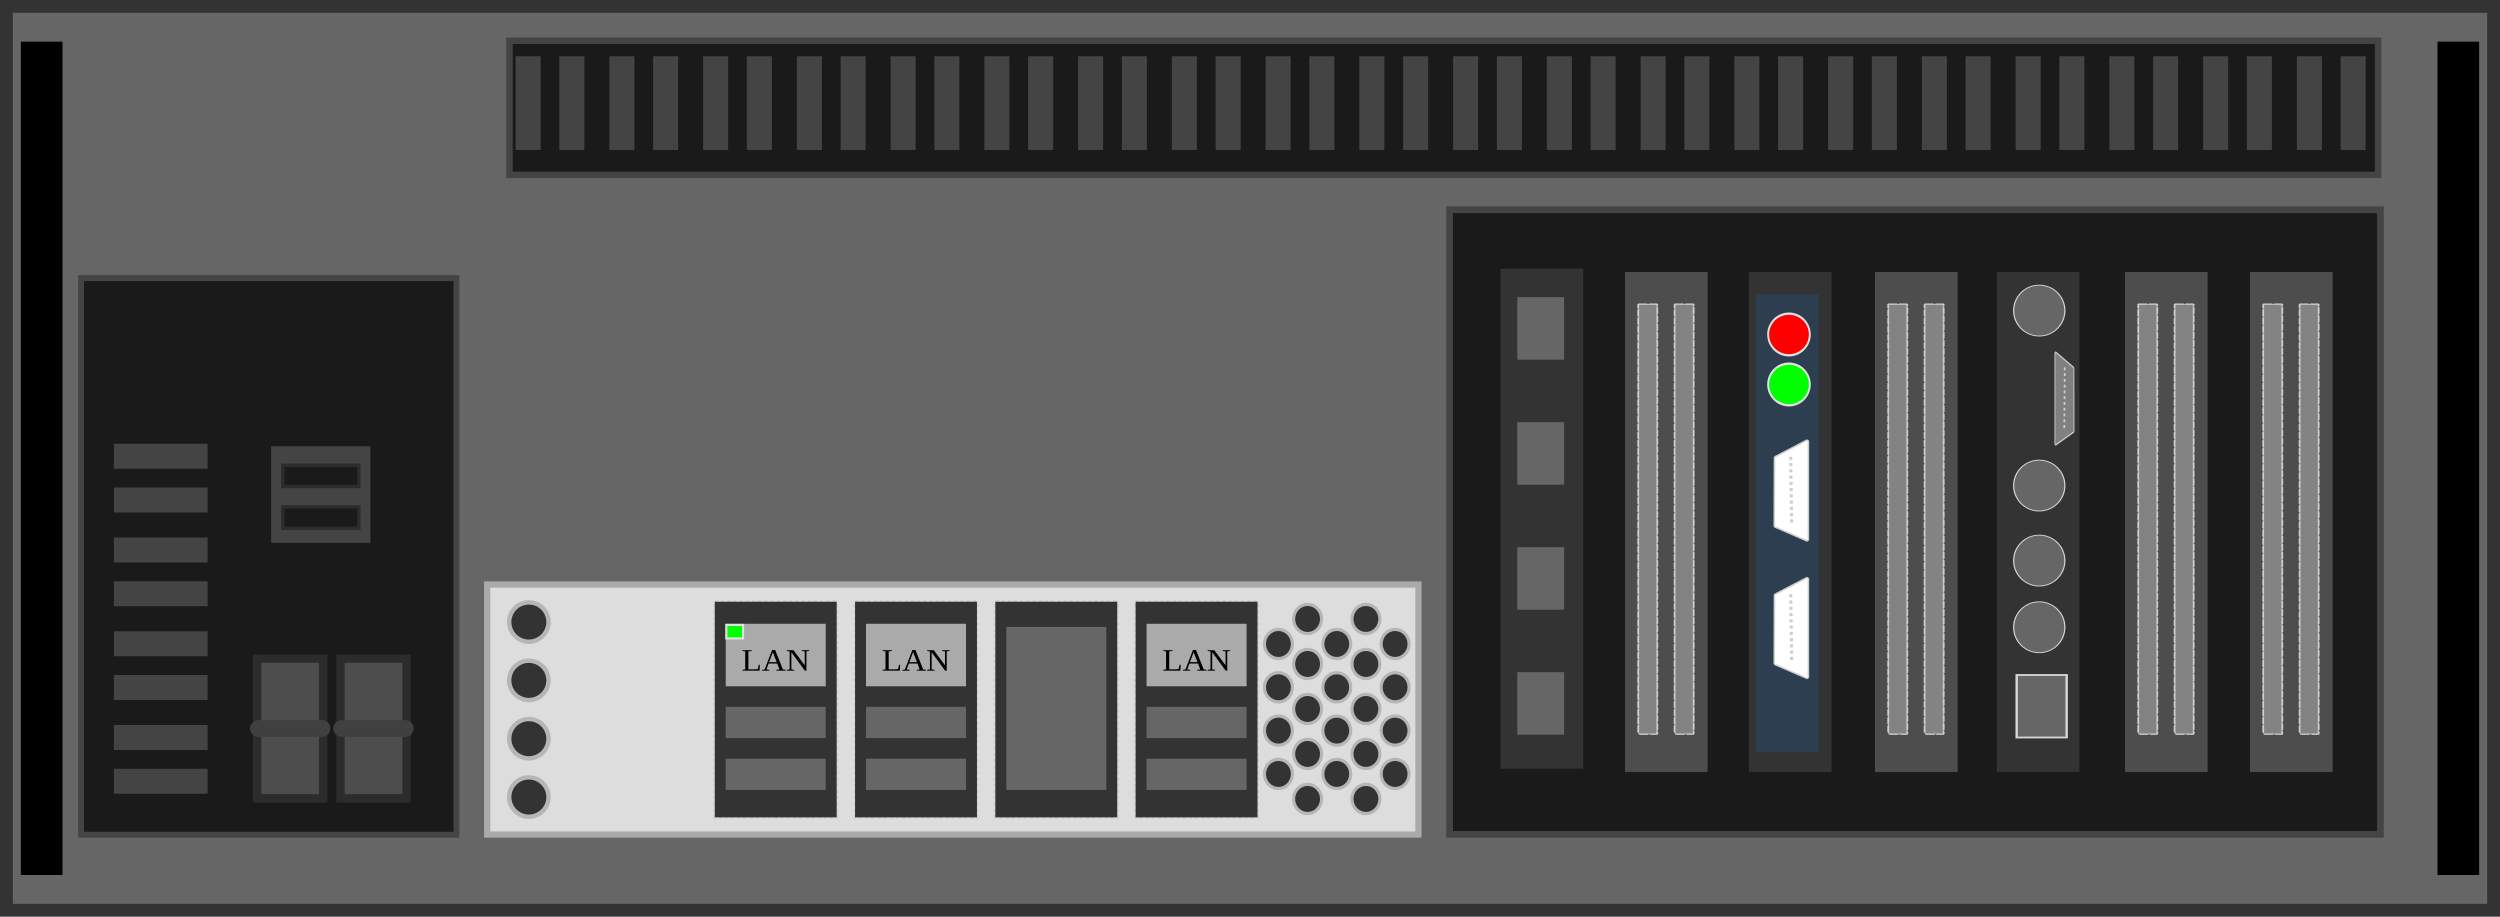
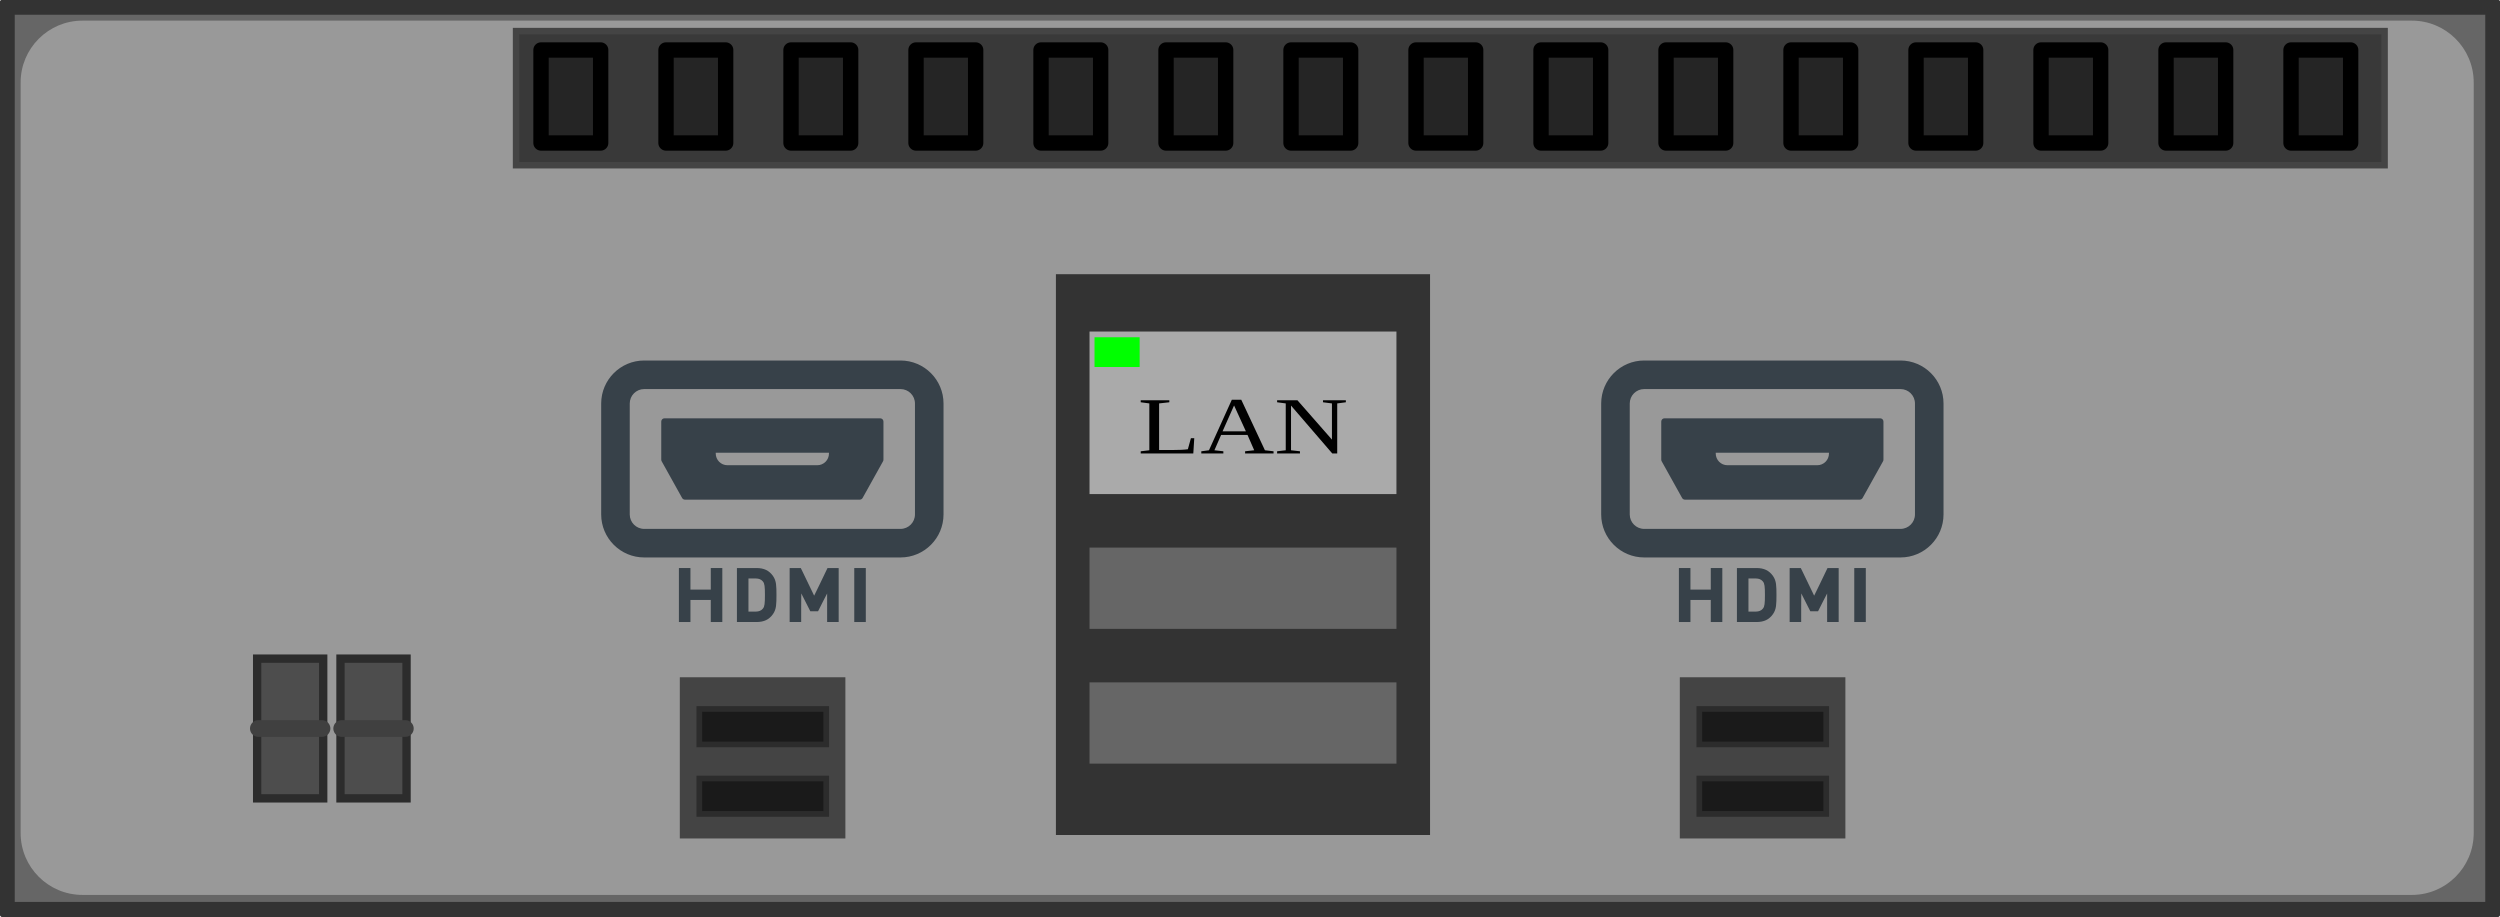
<svg xmlns="http://www.w3.org/2000/svg" width="600" height="220" viewBox="0 0 600 220" version="1.1" id="svg50">
  <defs id="defs54" />
  <g id="g764" transform="matrix(1.5,0,0,1.5,-306,-106.5)" />
-   <rect x="1.54" y="1.54" width="596.92" height="216.92" fill="#111111" stroke="#333333" stroke-width="3.08" id="rect2" style="fill:#666666" />
-   <g id="g637" transform="matrix(1.5,0,0,1.5,-5.999998,-2.999998)">
-     <rect x="16.972" y="46.5" width="60.056" height="89.056" fill="#1a1a1a" stroke="#444444" stroke-width="0.944" id="rect4" />
-     <g id="g553" transform="matrix(0,0.5,-0.5,0,18.34518,50.18782)">
-       <rect x="45.624" y="-37.741" width="8" height="30" fill="#444444" id="rect338-7" style="stroke-width:0.73" />
-       <rect x="59.624" y="-37.741" width="8" height="30" fill="#444444" id="rect340-5" style="stroke-width:0.73" />
-       <rect x="75.624" y="-37.741" width="8" height="30" fill="#444444" id="rect342-3" style="stroke-width:0.73" />
-       <rect x="89.624" y="-37.741" width="8" height="30" fill="#444444" id="rect344-5" style="stroke-width:0.73" />
-       <rect x="105.624" y="-37.741" width="8" height="30" fill="#444444" id="rect346-6" style="stroke-width:0.73" />
-       <rect x="119.624" y="-37.741" width="8" height="30" fill="#444444" id="rect348-2" style="stroke-width:0.73" />
-       <rect x="135.624" y="-37.741" width="8" height="30" fill="#444444" id="rect350-9" style="stroke-width:0.73" />
-       <rect x="149.624" y="-37.741" width="8" height="30" fill="#444444" id="rect352-1" style="stroke-width:0.73" />
-     </g>
+   <rect x="1.54" y="1.54" width="596.92" height="216.92" fill="#111111" stroke="#333333" stroke-width="3.08" id="rect2" style="fill:#666666;stroke-width:4;stroke-dasharray:none;stroke-linejoin:round;paint-order:normal;stroke-linecap:round" />
+   <rect style="fill:#999999;fill-opacity:1;stroke:none;stroke-width:22.97;stroke-linecap:round;stroke-linejoin:round;stroke-dasharray:none;stroke-opacity:1;paint-order:normal" id="rect28" width="3668.809" height="1307.577" x="-2363.863" y="-472.81" ry="92.551" rx="92.551" transform="matrix(0.1604718,0,0,0.1604718,384.284,80.82328)" />
+   <g id="g1393" transform="matrix(1.5,0,0,1.5,-5.090758,-2.999998)">
+     <rect style="fill:#4d4d4d;stroke:#2c2c2c;stroke-width:2.667;stroke-linecap:round;stroke-dasharray:none;stroke-opacity:1;paint-order:stroke fill markers" id="rect515" width="9.236" height="21.019" x="58.538" y="108.051" />
+     <path style="fill:#333333;stroke:#404040;stroke-width:2.667;stroke-linecap:round;stroke-dasharray:none;stroke-opacity:1;paint-order:stroke fill markers" d="M 58.061,118.561 H 68.252" id="path1389" />
+   </g>
+   <g id="g1399" transform="matrix(1.5,0,0,1.5,-25.09076,-2.999998)">
+     <rect style="fill:#4d4d4d;stroke:#2c2c2c;stroke-width:2.667;stroke-linecap:round;stroke-dasharray:none;stroke-opacity:1;paint-order:stroke fill markers" id="rect1395" width="9.236" height="21.019" x="58.538" y="108.051" />
+     <path style="fill:#333333;stroke:#404040;stroke-width:2.667;stroke-linecap:round;stroke-dasharray:none;stroke-opacity:1;paint-order:stroke fill markers" d="M 58.061,118.561 H 68.252" id="path1397" />
+   </g>
+   <g id="g25" transform="matrix(2.503497,0,0,2.503497,44.52859,-21.22537)">
    <rect x="47.385" y="73.405" width="15.872" height="15.453" fill="#444444" id="rect12" style="stroke-width:0.738" />
-     <g id="g1393" transform="translate(0.6061597)">
-       <rect style="fill:#4d4d4d;stroke:#2c2c2c;stroke-width:2.667;stroke-linecap:round;stroke-dasharray:none;stroke-opacity:1;paint-order:stroke fill markers" id="rect515" width="9.236" height="21.019" x="58.538" y="108.051" />
-       <path style="fill:#333333;stroke:#404040;stroke-width:2.667;stroke-linecap:round;stroke-dasharray:none;stroke-opacity:1;paint-order:stroke fill markers" d="M 58.061,118.561 H 68.252" id="path1389" />
-     </g>
-     <g id="g1399" transform="translate(-12.72717)">
-       <rect style="fill:#4d4d4d;stroke:#2c2c2c;stroke-width:2.667;stroke-linecap:round;stroke-dasharray:none;stroke-opacity:1;paint-order:stroke fill markers" id="rect1395" width="9.236" height="21.019" x="58.538" y="108.051" />
-       <path style="fill:#333333;stroke:#404040;stroke-width:2.667;stroke-linecap:round;stroke-dasharray:none;stroke-opacity:1;paint-order:stroke fill markers" d="M 58.061,118.561 H 68.252" id="path1397" />
-     </g>
    <rect style="fill:#1a1a1a;stroke:#2c2c2c;stroke-width:1.089;stroke-linecap:round;stroke-dasharray:none;stroke-opacity:1;paint-order:stroke fill markers" id="rect1637" width="11.621" height="2.853" x="49.526" y="76.715" />
    <rect style="fill:#1a1a1a;stroke:#2c2c2c;stroke-width:1.089;stroke-linecap:round;stroke-dasharray:none;stroke-opacity:1;paint-order:stroke fill markers" id="rect1639" width="11.621" height="2.853" x="49.526" y="83.382" />
  </g>
-   <g id="g462" transform="matrix(0.75,0,0,0.75,2.175038,-0.7085307)">
-     <rect x="152.997" y="187.997" width="298.007" height="80.007" fill="#dddddd" stroke="#aaaaaa" stroke-width="1.993" id="rect14" />
-     <g id="g3475" transform="translate(-40)">
-       <g id="g4821" transform="translate(0,-3.000007)">
-         <g id="g3403" transform="translate(11.98665,0.0749127)">
-           <rect style="fill:#333333;fill-opacity:1;stroke:#cecece;stroke-width:0.992;stroke-linecap:butt;stroke-linejoin:miter;stroke-dasharray:0.992, 0.992;stroke-dashoffset:0;stroke-opacity:1;paint-order:markers stroke fill" id="rect3395" width="39.008" height="69.008" x="253.843" y="196.421" />
-           <g id="g3391" transform="matrix(1.066667,0,0,1,-66.91999,-4.522648)">
-             <rect x="304" y="208" width="30" height="20" fill="#aaaaaa" id="rect16" />
-             <text x="319" y="223" font-size="10px" text-anchor="middle" id="text18">LAN</text>
+   <g id="g27" transform="matrix(2.503497,0,0,2.503497,284.5285,-21.22537)">
+     <rect x="47.385" y="73.405" width="15.872" height="15.453" fill="#444444" id="rect25" style="stroke-width:0.738" />
+     <rect style="fill:#1a1a1a;stroke:#2c2c2c;stroke-width:1.089;stroke-linecap:round;stroke-dasharray:none;stroke-opacity:1;paint-order:stroke fill markers" id="rect26" width="11.621" height="2.853" x="49.526" y="76.715" />
+     <rect style="fill:#1a1a1a;stroke:#2c2c2c;stroke-width:1.089;stroke-linecap:round;stroke-dasharray:none;stroke-opacity:1;paint-order:stroke fill markers" id="rect27" width="11.621" height="2.853" x="49.526" y="83.382" />
+   </g>
+   <g id="g462" transform="matrix(2.301924,0,0,1.950366,-632.8061,-288.9759)" style="stroke:none;stroke-opacity:1">
+     <g id="g3475" transform="translate(-40)" style="stroke:none;stroke-opacity:1">
+       <g id="g4821" transform="translate(0,-3.000007)" style="stroke:none;stroke-opacity:1">
+         <g id="g3403" transform="translate(171.1503,-11.51467)" style="stroke:none;stroke-opacity:1">
+           <rect style="fill:#333333;fill-opacity:1;stroke:none;stroke-width:0.992;stroke-linecap:butt;stroke-linejoin:miter;stroke-dasharray:0.992, 0.992;stroke-dashoffset:0;stroke-opacity:1;paint-order:markers stroke fill" id="rect3395" width="39.008" height="69.008" x="253.843" y="196.421" />
+           <g id="g3391" transform="matrix(1.066667,0,0,1,-66.91999,-4.522648)" style="stroke:none;stroke-opacity:1">
+             <rect x="304" y="208" width="30" height="20" fill="#aaaaaa" id="rect16" style="stroke:none;stroke-opacity:1" />
+             <text x="319" y="223" font-size="10px" text-anchor="middle" id="text18" style="stroke:none;stroke-opacity:1">LAN</text>
          </g>
-           <rect x="257.347" y="230.063" width="32" height="10" fill="#666666" id="rect20" style="stroke-width:1.033" />
-           <rect x="257.347" y="246.648" width="32" height="10" fill="#666666" id="rect3393" style="stroke-width:1.033" />
-           <rect style="fill:#00ff00;fill-opacity:1;stroke:#e2e2e2;stroke-width:1.333;stroke-linecap:round;stroke-linejoin:miter;stroke-miterlimit:4;stroke-dasharray:none;stroke-dashoffset:0;stroke-opacity:1;paint-order:stroke fill markers" id="rect3796" width="4.704" height="3.659" x="257.868" y="204.18" />
-         </g>
-         <g id="g3431" transform="translate(101.7644,0.0749127)">
-           <rect style="fill:#333333;fill-opacity:1;stroke:#cecece;stroke-width:0.992;stroke-linecap:butt;stroke-linejoin:miter;stroke-dasharray:0.992, 0.992;stroke-dashoffset:0;stroke-opacity:1;paint-order:markers stroke fill" id="rect3419" width="39.008" height="69.008" x="253.843" y="196.421" />
-           <rect x="257.347" y="204.488" width="32" height="52.16" fill="#666666" id="rect3429" style="stroke-width:2.359" />
-         </g>
-         <g id="g4780" transform="translate(56.87553,0.0749127)">
-           <rect style="fill:#333333;fill-opacity:1;stroke:#cecece;stroke-width:0.992;stroke-linecap:butt;stroke-linejoin:miter;stroke-dasharray:0.992, 0.992;stroke-dashoffset:0;stroke-opacity:1;paint-order:markers stroke fill" id="rect4766" width="39.008" height="69.008" x="253.843" y="196.421" />
-           <g id="g4772" transform="matrix(1.066667,0,0,1,-66.91999,-4.522648)">
-             <rect x="304" y="208" width="30" height="20" fill="#aaaaaa" id="rect4768" />
-             <text x="319" y="223" font-size="10px" text-anchor="middle" id="text4770">LAN</text>
-           </g>
-           <rect x="257.347" y="230.063" width="32" height="10" fill="#666666" id="rect4774" style="stroke-width:1.033" />
-           <rect x="257.347" y="246.648" width="32" height="10" fill="#666666" id="rect4776" style="stroke-width:1.033" />
-         </g>
-         <g id="g4794" transform="translate(146.6533,0.0749127)">
-           <rect style="fill:#333333;fill-opacity:1;stroke:#cecece;stroke-width:0.992;stroke-linecap:butt;stroke-linejoin:miter;stroke-dasharray:0.992, 0.992;stroke-dashoffset:0;stroke-opacity:1;paint-order:markers stroke fill" id="rect4782" width="39.008" height="69.008" x="253.843" y="196.421" />
-           <g id="g4788" transform="matrix(1.066667,0,0,1,-66.91999,-4.522648)">
-             <rect x="304" y="208" width="30" height="20" fill="#aaaaaa" id="rect4784" />
-             <text x="319" y="223" font-size="10px" text-anchor="middle" id="text4786">LAN</text>
-           </g>
-           <rect x="257.347" y="230.063" width="32" height="10" fill="#666666" id="rect4790" style="stroke-width:1.033" />
-           <rect x="257.347" y="246.648" width="32" height="10" fill="#666666" id="rect4792" style="stroke-width:1.033" />
-         </g>
-       </g>
-     </g>
-     <g id="g3543" transform="matrix(0.9715086,0,0,0.9715086,-14.36651,11.05544)">
-       <g id="g3607">
-         <ellipse style="fill:#333333;fill-opacity:1;stroke:#b6b6b6;stroke-width:2.895;stroke-linecap:round;stroke-linejoin:miter;stroke-miterlimit:4;stroke-dasharray:none;stroke-dashoffset:0;stroke-opacity:1;paint-order:stroke fill markers" id="circle3535" cx="185.997" cy="252.128" rx="5.758" ry="5.758" />
-         <ellipse style="fill:#333333;fill-opacity:1;stroke:#b6b6b6;stroke-width:2.895;stroke-linecap:round;stroke-linejoin:miter;stroke-miterlimit:4;stroke-dasharray:none;stroke-dashoffset:0;stroke-opacity:1;paint-order:stroke fill markers" id="ellipse3597" cx="185.997" cy="232.914" rx="5.758" ry="5.758" />
-         <ellipse style="fill:#333333;fill-opacity:1;stroke:#b6b6b6;stroke-width:2.895;stroke-linecap:round;stroke-linejoin:miter;stroke-miterlimit:4;stroke-dasharray:none;stroke-dashoffset:0;stroke-opacity:1;paint-order:stroke fill markers" id="ellipse3599" cx="185.997" cy="213.7" rx="5.758" ry="5.758" />
-         <ellipse style="fill:#333333;fill-opacity:1;stroke:#b6b6b6;stroke-width:2.895;stroke-linecap:round;stroke-linejoin:miter;stroke-miterlimit:4;stroke-dasharray:none;stroke-dashoffset:0;stroke-opacity:1;paint-order:stroke fill markers" id="ellipse3601" cx="185.997" cy="194.486" rx="5.758" ry="5.758" />
-       </g>
-     </g>
-     <g id="g598" transform="translate(0.6933334,1.44)">
-       <g id="g440" transform="matrix(0.6909175,0,0,0.7214734,276.9959,65.26337)">
-         <g id="g438">
-           <ellipse style="fill:#333333;fill-opacity:1;stroke:#b6b6b6;stroke-width:2.895;stroke-linecap:round;stroke-linejoin:miter;stroke-miterlimit:4;stroke-dasharray:none;stroke-dashoffset:0;stroke-opacity:1;paint-order:stroke fill markers" id="ellipse430" cx="185.997" cy="252.128" rx="5.758" ry="5.758" />
-           <ellipse style="fill:#333333;fill-opacity:1;stroke:#b6b6b6;stroke-width:2.895;stroke-linecap:round;stroke-linejoin:miter;stroke-miterlimit:4;stroke-dasharray:none;stroke-dashoffset:0;stroke-opacity:1;paint-order:stroke fill markers" id="ellipse432" cx="185.997" cy="232.914" rx="5.758" ry="5.758" />
-           <ellipse style="fill:#333333;fill-opacity:1;stroke:#b6b6b6;stroke-width:2.895;stroke-linecap:round;stroke-linejoin:miter;stroke-miterlimit:4;stroke-dasharray:none;stroke-dashoffset:0;stroke-opacity:1;paint-order:stroke fill markers" id="ellipse434" cx="185.997" cy="213.7" rx="5.758" ry="5.758" />
-           <ellipse style="fill:#333333;fill-opacity:1;stroke:#b6b6b6;stroke-width:2.895;stroke-linecap:round;stroke-linejoin:miter;stroke-miterlimit:4;stroke-dasharray:none;stroke-dashoffset:0;stroke-opacity:1;paint-order:stroke fill markers" id="ellipse436" cx="185.997" cy="194.486" rx="5.758" ry="5.758" />
-         </g>
-       </g>
-       <g id="g452" transform="matrix(0.6909175,0,0,0.7214734,295.6626,65.26337)">
-         <g id="g450">
-           <ellipse style="fill:#333333;fill-opacity:1;stroke:#b6b6b6;stroke-width:2.895;stroke-linecap:round;stroke-linejoin:miter;stroke-miterlimit:4;stroke-dasharray:none;stroke-dashoffset:0;stroke-opacity:1;paint-order:stroke fill markers" id="ellipse442" cx="185.997" cy="252.128" rx="5.758" ry="5.758" />
-           <ellipse style="fill:#333333;fill-opacity:1;stroke:#b6b6b6;stroke-width:2.895;stroke-linecap:round;stroke-linejoin:miter;stroke-miterlimit:4;stroke-dasharray:none;stroke-dashoffset:0;stroke-opacity:1;paint-order:stroke fill markers" id="ellipse444" cx="185.997" cy="232.914" rx="5.758" ry="5.758" />
-           <ellipse style="fill:#333333;fill-opacity:1;stroke:#b6b6b6;stroke-width:2.895;stroke-linecap:round;stroke-linejoin:miter;stroke-miterlimit:4;stroke-dasharray:none;stroke-dashoffset:0;stroke-opacity:1;paint-order:stroke fill markers" id="ellipse446" cx="185.997" cy="213.7" rx="5.758" ry="5.758" />
-           <ellipse style="fill:#333333;fill-opacity:1;stroke:#b6b6b6;stroke-width:2.895;stroke-linecap:round;stroke-linejoin:miter;stroke-miterlimit:4;stroke-dasharray:none;stroke-dashoffset:0;stroke-opacity:1;paint-order:stroke fill markers" id="ellipse448" cx="185.997" cy="194.486" rx="5.758" ry="5.758" />
-         </g>
-       </g>
-       <g id="g465" transform="matrix(0.6909175,0,0,0.7214734,314.3292,65.26337)">
-         <g id="g463">
-           <ellipse style="fill:#333333;fill-opacity:1;stroke:#b6b6b6;stroke-width:2.895;stroke-linecap:round;stroke-linejoin:miter;stroke-miterlimit:4;stroke-dasharray:none;stroke-dashoffset:0;stroke-opacity:1;paint-order:stroke fill markers" id="ellipse454" cx="185.997" cy="252.128" rx="5.758" ry="5.758" />
-           <ellipse style="fill:#333333;fill-opacity:1;stroke:#b6b6b6;stroke-width:2.895;stroke-linecap:round;stroke-linejoin:miter;stroke-miterlimit:4;stroke-dasharray:none;stroke-dashoffset:0;stroke-opacity:1;paint-order:stroke fill markers" id="ellipse456" cx="185.997" cy="232.914" rx="5.758" ry="5.758" />
-           <ellipse style="fill:#333333;fill-opacity:1;stroke:#b6b6b6;stroke-width:2.895;stroke-linecap:round;stroke-linejoin:miter;stroke-miterlimit:4;stroke-dasharray:none;stroke-dashoffset:0;stroke-opacity:1;paint-order:stroke fill markers" id="ellipse458" cx="185.997" cy="213.7" rx="5.758" ry="5.758" />
-           <ellipse style="fill:#333333;fill-opacity:1;stroke:#b6b6b6;stroke-width:2.895;stroke-linecap:round;stroke-linejoin:miter;stroke-miterlimit:4;stroke-dasharray:none;stroke-dashoffset:0;stroke-opacity:1;paint-order:stroke fill markers" id="ellipse460" cx="185.997" cy="194.486" rx="5.758" ry="5.758" />
-         </g>
-       </g>
-       <g id="g477" transform="matrix(0.6909175,0,0,0.7214734,286.3292,73.26337)">
-         <g id="g475">
-           <ellipse style="fill:#333333;fill-opacity:1;stroke:#b6b6b6;stroke-width:2.895;stroke-linecap:round;stroke-linejoin:miter;stroke-miterlimit:4;stroke-dasharray:none;stroke-dashoffset:0;stroke-opacity:1;paint-order:stroke fill markers" id="ellipse467" cx="185.997" cy="252.128" rx="5.758" ry="5.758" />
-           <ellipse style="fill:#333333;fill-opacity:1;stroke:#b6b6b6;stroke-width:2.895;stroke-linecap:round;stroke-linejoin:miter;stroke-miterlimit:4;stroke-dasharray:none;stroke-dashoffset:0;stroke-opacity:1;paint-order:stroke fill markers" id="ellipse469" cx="185.997" cy="232.173" rx="5.758" ry="5.758" />
-           <ellipse style="fill:#333333;fill-opacity:1;stroke:#b6b6b6;stroke-width:2.895;stroke-linecap:round;stroke-linejoin:miter;stroke-miterlimit:4;stroke-dasharray:none;stroke-dashoffset:0;stroke-opacity:1;paint-order:stroke fill markers" id="ellipse471" cx="185.997" cy="212.218" rx="5.758" ry="5.758" />
-           <ellipse style="fill:#333333;fill-opacity:1;stroke:#b6b6b6;stroke-width:2.895;stroke-linecap:round;stroke-linejoin:miter;stroke-miterlimit:4;stroke-dasharray:none;stroke-dashoffset:0;stroke-opacity:1;paint-order:stroke fill markers" id="ellipse473" cx="185.997" cy="192.264" rx="5.758" ry="5.758" />
-           <ellipse style="fill:#333333;fill-opacity:1;stroke:#b6b6b6;stroke-width:2.895;stroke-linecap:round;stroke-linejoin:miter;stroke-miterlimit:4;stroke-dasharray:none;stroke-dashoffset:0;stroke-opacity:1;paint-order:stroke fill markers" id="ellipse498" cx="185.997" cy="172.309" rx="5.758" ry="5.758" />
-         </g>
-       </g>
-       <g id="g564" transform="matrix(0.6909175,0,0,0.7214734,304.9959,73.26337)">
-         <g id="g562">
-           <ellipse style="fill:#333333;fill-opacity:1;stroke:#b6b6b6;stroke-width:2.895;stroke-linecap:round;stroke-linejoin:miter;stroke-miterlimit:4;stroke-dasharray:none;stroke-dashoffset:0;stroke-opacity:1;paint-order:stroke fill markers" id="ellipse552" cx="185.997" cy="252.128" rx="5.758" ry="5.758" />
-           <ellipse style="fill:#333333;fill-opacity:1;stroke:#b6b6b6;stroke-width:2.895;stroke-linecap:round;stroke-linejoin:miter;stroke-miterlimit:4;stroke-dasharray:none;stroke-dashoffset:0;stroke-opacity:1;paint-order:stroke fill markers" id="ellipse554" cx="185.997" cy="232.173" rx="5.758" ry="5.758" />
-           <ellipse style="fill:#333333;fill-opacity:1;stroke:#b6b6b6;stroke-width:2.895;stroke-linecap:round;stroke-linejoin:miter;stroke-miterlimit:4;stroke-dasharray:none;stroke-dashoffset:0;stroke-opacity:1;paint-order:stroke fill markers" id="ellipse556" cx="185.997" cy="212.218" rx="5.758" ry="5.758" />
-           <ellipse style="fill:#333333;fill-opacity:1;stroke:#b6b6b6;stroke-width:2.895;stroke-linecap:round;stroke-linejoin:miter;stroke-miterlimit:4;stroke-dasharray:none;stroke-dashoffset:0;stroke-opacity:1;paint-order:stroke fill markers" id="ellipse558" cx="185.997" cy="192.264" rx="5.758" ry="5.758" />
-           <ellipse style="fill:#333333;fill-opacity:1;stroke:#b6b6b6;stroke-width:2.895;stroke-linecap:round;stroke-linejoin:miter;stroke-miterlimit:4;stroke-dasharray:none;stroke-dashoffset:0;stroke-opacity:1;paint-order:stroke fill markers" id="ellipse560" cx="185.997" cy="172.309" rx="5.758" ry="5.758" />
+           <rect x="257.347" y="230.063" width="32" height="10" fill="#666666" id="rect20" style="stroke:none;stroke-width:1.033;stroke-opacity:1" />
+           <rect x="257.347" y="246.648" width="32" height="10" fill="#666666" id="rect3393" style="stroke:none;stroke-width:1.033;stroke-opacity:1" />
+           <rect style="fill:#00ff00;fill-opacity:1;stroke:none;stroke-width:1.333;stroke-linecap:round;stroke-linejoin:miter;stroke-miterlimit:4;stroke-dasharray:none;stroke-dashoffset:0;stroke-opacity:1;paint-order:stroke fill markers" id="rect3796" width="4.704" height="3.659" x="257.868" y="204.18" />
        </g>
      </g>
    </g>
  </g>
-   <g id="g650" transform="matrix(1.5,0,0,1.5,-2.999998,-2.208533)">
-     <rect x="233.935" y="35.035" width="148.93" height="99.93" fill="#1a1a1a" stroke="#444444" stroke-width="1.07" id="rect24" />
-     <g fill="#333333" id="g38" transform="matrix(0.6609436,0,0,0.5,-81.69067,15)">
-       <rect x="610" y="60" width="20" height="160" id="rect32" style="fill:#333333" />
-       <g id="g3205-1" transform="matrix(-0.8472326,0,0,1.841834,870.9028,-68.89243)" style="fill:#808080">
-         <path style="fill:#808080;fill-opacity:1;stroke:#cecece;stroke-width:0.5;stroke-linecap:round;stroke-linejoin:bevel;stroke-dasharray:none;stroke-dashoffset:0;stroke-opacity:1;paint-order:markers stroke fill" d="m 286.003,97.666 5.214,2.261 V 83.972 l -5.182,2.701 z" id="path3201-2" />
-         <path style="fill:#808080;fill-opacity:1;stroke:#cecece;stroke-width:0.501;stroke-linecap:butt;stroke-linejoin:miter;stroke-dasharray:0.501, 0.501;stroke-dashoffset:0;stroke-opacity:1;paint-order:markers stroke fill" d="m 288.515,86.548 0.157,10.993" id="path3203-7" />
-       </g>
-       <rect x="614.814" y="188.945" width="12.104" height="20" fill="#666666" id="rect969-9" style="stroke:#d7d7d7;stroke-width:0.58;stroke-dasharray:none;stroke-opacity:1" />
-       <g id="g976">
-         <rect x="489.882" y="58.945" width="20" height="160" id="rect28-6" style="fill:#333333" />
-         <rect x="493.92" y="68.04" width="11.347" height="20" fill="#666666" id="rect22-3" style="stroke-width:0.87" />
-         <rect x="493.92" y="108.04" width="11.347" height="20" fill="#666666" id="rect22-3-7" style="stroke-width:0.87" />
-         <rect x="493.92" y="148.04" width="11.347" height="20" fill="#666666" id="rect967" style="stroke-width:0.87" />
-         <rect x="493.92" y="188.04" width="11.347" height="20" fill="#666666" id="rect969" style="stroke-width:0.87" />
-       </g>
-       <g id="g1743">
-         <rect x="520" y="60" width="20" height="160" id="rect26" style="fill:#4d4d4d" />
-         <rect style="fill:#838383;fill-opacity:1;stroke:#cecece;stroke-width:0.87;stroke-linecap:round;stroke-linejoin:round;stroke-dasharray:1.74, 0.87;stroke-dashoffset:0;stroke-opacity:1;paint-order:markers stroke fill" id="rect1182" width="4.182" height="137.186" x="523.416" y="70.482" />
-         <rect style="fill:#838383;fill-opacity:1;stroke:#cecece;stroke-width:0.87;stroke-linecap:round;stroke-linejoin:round;stroke-dasharray:1.74, 0.87;stroke-dashoffset:0;stroke-opacity:1;paint-order:markers stroke fill" id="rect1738" width="4.182" height="137.186" x="532.226" y="70.482" />
-       </g>
-       <g id="g1804" transform="translate(60.51954)">
-         <rect x="520" y="60" width="20" height="160" id="rect1798" style="fill:#4d4d4d" />
-         <rect style="fill:#838383;fill-opacity:1;stroke:#cecece;stroke-width:0.87;stroke-linecap:round;stroke-linejoin:round;stroke-dasharray:1.74, 0.87;stroke-dashoffset:0;stroke-opacity:1;paint-order:markers stroke fill" id="rect1800" width="4.182" height="137.186" x="523.416" y="70.482" />
-         <rect style="fill:#838383;fill-opacity:1;stroke:#cecece;stroke-width:0.87;stroke-linecap:round;stroke-linejoin:round;stroke-dasharray:1.74, 0.87;stroke-dashoffset:0;stroke-opacity:1;paint-order:markers stroke fill" id="rect1802" width="4.182" height="137.186" x="532.226" y="70.482" />
-       </g>
-       <g id="g1812" transform="translate(121.0391)">
-         <rect x="520" y="60" width="20" height="160" id="rect1806" style="fill:#4d4d4d" />
-         <rect style="fill:#838383;fill-opacity:1;stroke:#cecece;stroke-width:0.87;stroke-linecap:round;stroke-linejoin:round;stroke-dasharray:1.74, 0.87;stroke-dashoffset:0;stroke-opacity:1;paint-order:markers stroke fill" id="rect1808" width="4.182" height="137.186" x="523.416" y="70.482" />
-         <rect style="fill:#838383;fill-opacity:1;stroke:#cecece;stroke-width:0.87;stroke-linecap:round;stroke-linejoin:round;stroke-dasharray:1.74, 0.87;stroke-dashoffset:0;stroke-opacity:1;paint-order:markers stroke fill" id="rect1810" width="4.182" height="137.186" x="532.226" y="70.482" />
-       </g>
-       <g id="g3279" transform="translate(151.2988)">
-         <rect x="520" y="60" width="20" height="160" id="rect3273" style="fill:#4d4d4d" />
-         <rect style="fill:#838383;fill-opacity:1;stroke:#cecece;stroke-width:0.87;stroke-linecap:round;stroke-linejoin:round;stroke-dasharray:1.74, 0.87;stroke-dashoffset:0;stroke-opacity:1;paint-order:markers stroke fill" id="rect3275" width="4.182" height="137.186" x="523.416" y="70.482" />
-         <rect style="fill:#838383;fill-opacity:1;stroke:#cecece;stroke-width:0.87;stroke-linecap:round;stroke-linejoin:round;stroke-dasharray:1.74, 0.87;stroke-dashoffset:0;stroke-opacity:1;paint-order:markers stroke fill" id="rect3277" width="4.182" height="137.186" x="532.226" y="70.482" />
-       </g>
-       <ellipse style="fill:#666666;fill-opacity:1;stroke:#d7d7d7;stroke-width:0.58;stroke-linecap:round;stroke-linejoin:miter;stroke-miterlimit:4;stroke-dasharray:none;stroke-dashoffset:0;stroke-opacity:1;paint-order:stroke fill markers" id="path5509" cx="620.281" cy="173.667" rx="6.052" ry="8" />
-       <ellipse style="fill:#666666;fill-opacity:1;stroke:#d7d7d7;stroke-width:0.58;stroke-linecap:round;stroke-linejoin:miter;stroke-miterlimit:4;stroke-dasharray:none;stroke-dashoffset:0;stroke-opacity:1;paint-order:stroke fill markers" id="ellipse5511" cx="620.281" cy="152.334" rx="6.052" ry="8" />
-       <ellipse style="fill:#666666;fill-opacity:1;stroke:#d7d7d7;stroke-width:0.58;stroke-linecap:round;stroke-linejoin:miter;stroke-miterlimit:4;stroke-dasharray:none;stroke-dashoffset:0;stroke-opacity:1;paint-order:stroke fill markers" id="ellipse5513" cx="620.281" cy="128.334" rx="6.052" ry="8" />
-       <ellipse style="fill:#666666;fill-opacity:1;stroke:#d7d7d7;stroke-width:0.58;stroke-linecap:round;stroke-linejoin:miter;stroke-miterlimit:4;stroke-dasharray:none;stroke-dashoffset:0;stroke-opacity:1;paint-order:stroke fill markers" id="ellipse5515" cx="620.281" cy="72.334" rx="6.052" ry="8" />
-     </g>
-     <g id="g3219">
-       <rect x="550" y="60" width="20" height="160" id="rect28" transform="matrix(0.6609436,0,0,0.5,-81.69067,15)" style="fill:#333333" />
-       <g id="g837" transform="matrix(1,0,0,1.219849,20,-18.49874)">
-         <rect x="263" y="55" width="10" height="60" fill="#2c3e50" id="rect40" style="stroke-width:0.5" />
-         <ellipse cx="268.234" cy="60.243" fill="#ff0000" id="circle42" style="stroke-width:0.302;stroke:#e2e2e2;stroke-opacity:1;stroke-dasharray:none" rx="3.333" ry="2.733" />
-         <ellipse cx="268.234" cy="66.801" fill="#ff0000" id="ellipse1912" style="fill:#00ff00;stroke-width:0.302;stroke:#e2e2e2;stroke-opacity:1;stroke-dasharray:none" rx="3.333" ry="2.733" />
-       </g>
-       <g id="g3199" transform="translate(0,10)">
-         <path style="fill:#ffffff;fill-opacity:1;stroke:#cecece;stroke-width:0.5;stroke-linecap:round;stroke-linejoin:bevel;stroke-dasharray:none;stroke-dashoffset:0;stroke-opacity:1;paint-order:markers stroke fill" d="m 286.003,97.666 5.214,2.261 V 83.972 l -5.182,2.701 z" id="path3097" />
-         <path style="fill:#ffffff;fill-opacity:1;stroke:#cecece;stroke-width:0.501;stroke-linecap:butt;stroke-linejoin:miter;stroke-dasharray:0.501, 0.501;stroke-dashoffset:0;stroke-opacity:1;paint-order:markers stroke fill" d="m 288.515,86.548 0.157,10.993" id="path3195" />
-       </g>
-       <g id="g3205" transform="translate(0,-12)">
-         <path style="fill:#ffffff;fill-opacity:1;stroke:#cecece;stroke-width:0.5;stroke-linecap:round;stroke-linejoin:bevel;stroke-dasharray:none;stroke-dashoffset:0;stroke-opacity:1;paint-order:markers stroke fill" d="m 286.003,97.666 5.214,2.261 V 83.972 l -5.182,2.701 z" id="path3201" />
-         <path style="fill:#ffffff;fill-opacity:1;stroke:#cecece;stroke-width:0.501;stroke-linecap:butt;stroke-linejoin:miter;stroke-dasharray:0.501, 0.501;stroke-dashoffset:0;stroke-opacity:1;paint-order:markers stroke fill" d="m 288.515,86.548 0.157,10.993" id="path3203" />
-       </g>
-     </g>
+   <g id="g455" transform="matrix(0.75,0,0,0.75,-8.422661,-8.317915)">
+     <rect x="176.368" y="21.034" width="597.932" height="42.932" fill="#1a1a1a" stroke="#444444" stroke-width="2.068" id="rect4-3" style="fill:#393939;fill-opacity:1" />
+     <rect style="fill:#252525;fill-opacity:1;stroke:#000000;stroke-width:4.915;stroke-linecap:round;stroke-linejoin:round;stroke-dasharray:none;stroke-opacity:1;paint-order:normal" id="rect1" width="19.086" height="29.752" x="184.354" y="27.092" />
+     <rect style="fill:#252525;fill-opacity:1;stroke:#000000;stroke-width:4.915;stroke-linecap:round;stroke-linejoin:round;stroke-dasharray:none;stroke-opacity:1;paint-order:normal" id="rect3" width="19.086" height="29.752" x="224.354" y="27.092" />
+     <rect style="fill:#252525;fill-opacity:1;stroke:#000000;stroke-width:4.915;stroke-linecap:round;stroke-linejoin:round;stroke-dasharray:none;stroke-opacity:1;paint-order:normal" id="rect5" width="19.086" height="29.752" x="264.354" y="27.092" />
+     <rect style="fill:#252525;fill-opacity:1;stroke:#000000;stroke-width:4.915;stroke-linecap:round;stroke-linejoin:round;stroke-dasharray:none;stroke-opacity:1;paint-order:normal" id="rect6" width="19.086" height="29.752" x="304.354" y="27.092" />
+     <rect style="fill:#252525;fill-opacity:1;stroke:#000000;stroke-width:4.915;stroke-linecap:round;stroke-linejoin:round;stroke-dasharray:none;stroke-opacity:1;paint-order:normal" id="rect7" width="19.086" height="29.752" x="344.354" y="27.092" />
+     <rect style="fill:#252525;fill-opacity:1;stroke:#000000;stroke-width:4.915;stroke-linecap:round;stroke-linejoin:round;stroke-dasharray:none;stroke-opacity:1;paint-order:normal" id="rect8" width="19.086" height="29.752" x="384.354" y="27.092" />
+     <rect style="fill:#252525;fill-opacity:1;stroke:#000000;stroke-width:4.915;stroke-linecap:round;stroke-linejoin:round;stroke-dasharray:none;stroke-opacity:1;paint-order:normal" id="rect9" width="19.086" height="29.752" x="424.354" y="27.092" />
+     <rect style="fill:#252525;fill-opacity:1;stroke:#000000;stroke-width:4.915;stroke-linecap:round;stroke-linejoin:round;stroke-dasharray:none;stroke-opacity:1;paint-order:normal" id="rect10" width="19.086" height="29.752" x="464.354" y="27.092" />
+     <rect style="fill:#252525;fill-opacity:1;stroke:#000000;stroke-width:4.915;stroke-linecap:round;stroke-linejoin:round;stroke-dasharray:none;stroke-opacity:1;paint-order:normal" id="rect11" width="19.086" height="29.752" x="504.354" y="27.092" />
+     <rect style="fill:#252525;fill-opacity:1;stroke:#000000;stroke-width:4.915;stroke-linecap:round;stroke-linejoin:round;stroke-dasharray:none;stroke-opacity:1;paint-order:normal" id="rect13" width="19.086" height="29.752" x="544.354" y="27.092" />
+     <rect style="fill:#252525;fill-opacity:1;stroke:#000000;stroke-width:4.915;stroke-linecap:round;stroke-linejoin:round;stroke-dasharray:none;stroke-opacity:1;paint-order:normal" id="rect14" width="19.086" height="29.752" x="584.354" y="27.092" />
+     <rect style="fill:#252525;fill-opacity:1;stroke:#000000;stroke-width:4.915;stroke-linecap:round;stroke-linejoin:round;stroke-dasharray:none;stroke-opacity:1;paint-order:normal" id="rect15" width="19.086" height="29.752" x="624.354" y="27.092" />
+     <rect style="fill:#252525;fill-opacity:1;stroke:#000000;stroke-width:4.915;stroke-linecap:round;stroke-linejoin:round;stroke-dasharray:none;stroke-opacity:1;paint-order:normal" id="rect17" width="19.086" height="29.752" x="664.354" y="27.092" />
+     <rect style="fill:#252525;fill-opacity:1;stroke:#000000;stroke-width:4.915;stroke-linecap:round;stroke-linejoin:round;stroke-dasharray:none;stroke-opacity:1;paint-order:normal" id="rect18" width="19.086" height="29.752" x="704.354" y="27.092" />
+     <rect style="fill:#252525;fill-opacity:1;stroke:#000000;stroke-width:4.915;stroke-linecap:round;stroke-linejoin:round;stroke-dasharray:none;stroke-opacity:1;paint-order:normal" id="rect19" width="19.086" height="29.752" x="744.354" y="27.092" />
  </g>
-   <rect x="5" y="10" width="10" height="200" fill="#222222" id="rect46" style="fill:#000000;stroke-width:1" />
-   <g id="g455" transform="matrix(0.75,0,0,0.75,-5.999998,-5.999998)">
-     <rect x="171.034" y="21.034" width="597.932" height="42.932" fill="#1a1a1a" stroke="#444444" stroke-width="2.068" id="rect4-3" />
-     <rect x="173" y="26" width="8" height="30" fill="#444444" id="rect12-6" style="stroke-width:0.73" />
-     <rect x="187" y="26" width="8" height="30" fill="#444444" id="rect336" style="stroke-width:0.73" />
-     <rect x="203" y="26" width="8" height="30" fill="#444444" id="rect338" style="stroke-width:0.73" />
-     <rect x="217" y="26" width="8" height="30" fill="#444444" id="rect340" style="stroke-width:0.73" />
-     <rect x="233" y="26" width="8" height="30" fill="#444444" id="rect342" style="stroke-width:0.73" />
-     <rect x="247" y="26" width="8" height="30" fill="#444444" id="rect344" style="stroke-width:0.73" />
-     <rect x="263" y="26" width="8" height="30" fill="#444444" id="rect346" style="stroke-width:0.73" />
-     <rect x="277" y="26" width="8" height="30" fill="#444444" id="rect348" style="stroke-width:0.73" />
-     <rect x="293" y="26" width="8" height="30" fill="#444444" id="rect350" style="stroke-width:0.73" />
-     <rect x="307" y="26" width="8" height="30" fill="#444444" id="rect352" style="stroke-width:0.73" />
-     <rect x="323" y="26" width="8" height="30" fill="#444444" id="rect354" style="stroke-width:0.73" />
-     <rect x="337" y="26" width="8" height="30" fill="#444444" id="rect356" style="stroke-width:0.73" />
-     <rect x="353" y="26" width="8" height="30" fill="#444444" id="rect358" style="stroke-width:0.73" />
-     <rect x="367" y="26" width="8" height="30" fill="#444444" id="rect360" style="stroke-width:0.73" />
-     <rect x="383" y="26" width="8" height="30" fill="#444444" id="rect362" style="stroke-width:0.73" />
-     <rect x="397" y="26" width="8" height="30" fill="#444444" id="rect364" style="stroke-width:0.73" />
-     <rect x="413" y="26" width="8" height="30" fill="#444444" id="rect366" style="stroke-width:0.73" />
-     <rect x="427" y="26" width="8" height="30" fill="#444444" id="rect368" style="stroke-width:0.73" />
-     <rect x="443" y="26" width="8" height="30" fill="#444444" id="rect370" style="stroke-width:0.73" />
-     <rect x="457" y="26" width="8" height="30" fill="#444444" id="rect372" style="stroke-width:0.73" />
-     <rect x="473" y="26" width="8" height="30" fill="#444444" id="rect374" style="stroke-width:0.73" />
-     <rect x="487" y="26" width="8" height="30" fill="#444444" id="rect376" style="stroke-width:0.73" />
-     <rect x="503" y="26" width="8" height="30" fill="#444444" id="rect378" style="stroke-width:0.73" />
-     <rect x="517" y="26" width="8" height="30" fill="#444444" id="rect380" style="stroke-width:0.73" />
-     <rect x="533" y="26" width="8" height="30" fill="#444444" id="rect382" style="stroke-width:0.73" />
-     <rect x="547" y="26" width="8" height="30" fill="#444444" id="rect384" style="stroke-width:0.73" />
-     <rect x="563" y="26" width="8" height="30" fill="#444444" id="rect386" style="stroke-width:0.73" />
-     <rect x="577" y="26" width="8" height="30" fill="#444444" id="rect388" style="stroke-width:0.73" />
-     <rect x="593" y="26" width="8" height="30" fill="#444444" id="rect390" style="stroke-width:0.73" />
-     <rect x="607" y="26" width="8" height="30" fill="#444444" id="rect392" style="stroke-width:0.73" />
-     <rect x="623" y="26" width="8" height="30" fill="#444444" id="rect394" style="stroke-width:0.73" />
-     <rect x="637" y="26" width="8" height="30" fill="#444444" id="rect396" style="stroke-width:0.73" />
-     <rect x="653" y="26" width="8" height="30" fill="#444444" id="rect398" style="stroke-width:0.73" />
-     <rect x="667" y="26" width="8" height="30" fill="#444444" id="rect400" style="stroke-width:0.73" />
-     <rect x="683" y="26" width="8" height="30" fill="#444444" id="rect402" style="stroke-width:0.73" />
-     <rect x="697" y="26" width="8" height="30" fill="#444444" id="rect404" style="stroke-width:0.73" />
-     <rect x="713" y="26" width="8" height="30" fill="#444444" id="rect406" style="stroke-width:0.73" />
-     <rect x="727" y="26" width="8" height="30" fill="#444444" id="rect408" style="stroke-width:0.73" />
-     <rect x="743" y="26" width="8" height="30" fill="#444444" id="rect410" style="stroke-width:0.73" />
-     <rect x="757" y="26" width="8" height="30" fill="#444444" id="rect412" style="stroke-width:0.73" />
+   <g id="g4" transform="matrix(0.1604718,0,0,0.1604718,144.284,80.82328)">
+     <polygon class="st0" points="133.496,443.473 163.914,443.473 163.914,476.492 181.172,476.492 181.172,395.746 163.914,395.746 163.914,427.989 133.496,427.989 133.496,396.004 133.496,395.91 133.496,395.746 116.238,395.746 116.238,476.492 133.496,476.492 " id="polygon1" style="fill:#374149" transform="translate(0,-49.85301)" />
+     <path class="st0" d="m 261.481,369.792 c -0.317,-2.301 -0.836,-4.457 -1.563,-6.406 -0.722,-1.93 -1.706,-3.809 -2.934,-5.57 -2.878,-4.106 -6.351,-7.152 -10.328,-9.066 -3.957,-1.894 -8.746,-2.859 -14.246,-2.859 h -29.402 v 80.738 h 29.402 c 5.5,0 10.308,-0.946 14.246,-2.859 3.977,-1.895 7.45,-4.942 10.328,-9.047 1.227,-1.762 2.211,-3.641 2.934,-5.59 0.727,-1.93 1.246,-4.106 1.563,-6.406 0.297,-2.266 0.48,-4.813 0.554,-7.523 0.074,-2.692 0.114,-5.684 0.114,-8.934 0,-3.27 -0.039,-6.242 -0.114,-8.954 -0.074,-2.711 -0.257,-5.239 -0.554,-7.524 z m -41.219,41.253 v -49.554 h 10.813 c 4.847,0 8.375,1.488 10.809,4.531 0.667,0.816 1.191,1.73 1.562,2.73 0.386,1.039 0.683,2.34 0.89,3.844 0.222,1.542 0.371,3.457 0.446,5.668 0.074,2.266 0.113,4.957 0.113,8.004 0,3.046 -0.039,5.738 -0.113,8.003 -0.074,2.211 -0.223,4.106 -0.446,5.668 -0.207,1.504 -0.504,2.805 -0.89,3.844 -0.371,1.004 -0.895,1.914 -1.562,2.73 -2.434,3.047 -5.962,4.531 -10.809,4.531 h -10.813 z" id="path1" style="fill:#374149" />
+     <polygon class="st0" points="299.121,453.691 299.262,433.742 312.801,460.426 324.359,460.426 331.512,446.223 337.926,433.801 337.926,476.492 355.183,476.492 355.183,396.153 355.183,395.91 355.183,395.746 338.492,395.746 326.137,421.458 318.523,437.078 298.554,395.746 281.863,395.746 281.863,476.086 281.863,476.332 281.863,476.492 299.121,476.492 " id="polygon2" style="fill:#374149" transform="translate(0,-49.85301)" />
+     <polygon class="st0" points="378.504,476.086 378.504,476.332 378.504,476.492 395.762,476.492 395.762,396.153 395.762,395.91 395.762,395.746 378.504,395.746 " id="polygon3" style="fill:#374149" transform="translate(0,-49.85301)" />
+     <path class="st0" d="M 447.66,35.508 H 64.34 C 28.863,35.508 0,64.363 0,99.828 v 165.898 c 0,35.477 28.863,64.34 64.34,64.34 h 383.32 c 35.477,0 64.34,-28.863 64.34,-64.34 V 99.828 c 0,-35.465 -28.863,-64.32 -64.34,-64.32 z M 42.718,99.828 c 0,-11.941 9.676,-21.602 21.622,-21.602 h 383.32 c 11.942,0 21.622,9.661 21.622,21.602 v 165.898 c 0,11.942 -9.68,21.622 -21.622,21.622 H 64.34 c -11.946,0 -21.622,-9.68 -21.622,-21.622 z" id="path3" style="fill:#374149" />
+     <path class="st0" d="m 121.043,241.137 c 0.855,1.523 2.469,2.469 4.218,2.469 h 261.477 c 1.746,0 3.363,-0.946 4.218,-2.469 l 30.59,-54.922 c 0.406,-0.707 0.613,-1.524 0.613,-2.344 v -57.094 c 0,-2.656 -2.156,-4.809 -4.812,-4.809 H 94.652 c -2.656,0 -4.812,2.153 -4.812,4.809 v 57.094 c 0,0.82 0.222,1.637 0.613,2.344 z m 50.281,-66.551 v -1.153 h 169.352 v 1.153 c 0,9.695 -7.856,17.55 -17.551,17.55 h -134.25 c -9.695,0.001 -17.551,-7.854 -17.551,-17.55 z" id="path4" style="fill:#374149" />
  </g>
-   <rect x="585" y="10" width="10" height="200" fill="#222222" id="rect5097" style="fill:#000000;stroke-width:1" />
+   <g id="g24" transform="matrix(0.1604718,0,0,0.1604718,384.284,80.82328)">
+     <polygon class="st0" points="116.238,476.492 133.496,476.492 133.496,443.473 163.914,443.473 163.914,476.492 181.172,476.492 181.172,395.746 163.914,395.746 163.914,427.989 133.496,427.989 133.496,396.004 133.496,395.91 133.496,395.746 116.238,395.746 " id="polygon21" style="fill:#374149" transform="translate(0,-49.85301)" />
+     <path class="st0" d="m 261.481,369.792 c -0.317,-2.301 -0.836,-4.457 -1.563,-6.406 -0.722,-1.93 -1.706,-3.809 -2.934,-5.57 -2.878,-4.106 -6.351,-7.152 -10.328,-9.066 -3.957,-1.894 -8.746,-2.859 -14.246,-2.859 h -29.402 v 80.738 h 29.402 c 5.5,0 10.308,-0.946 14.246,-2.859 3.977,-1.895 7.45,-4.942 10.328,-9.047 1.227,-1.762 2.211,-3.641 2.934,-5.59 0.727,-1.93 1.246,-4.106 1.563,-6.406 0.297,-2.266 0.48,-4.813 0.554,-7.523 0.074,-2.692 0.114,-5.684 0.114,-8.934 0,-3.27 -0.039,-6.242 -0.114,-8.954 -0.074,-2.711 -0.257,-5.239 -0.554,-7.524 z m -41.219,41.253 v -49.554 h 10.813 c 4.847,0 8.375,1.488 10.809,4.531 0.667,0.816 1.191,1.73 1.562,2.73 0.386,1.039 0.683,2.34 0.89,3.844 0.222,1.542 0.371,3.457 0.446,5.668 0.074,2.266 0.113,4.957 0.113,8.004 0,3.046 -0.039,5.738 -0.113,8.003 -0.074,2.211 -0.223,4.106 -0.446,5.668 -0.207,1.504 -0.504,2.805 -0.89,3.844 -0.371,1.004 -0.895,1.914 -1.562,2.73 -2.434,3.047 -5.962,4.531 -10.809,4.531 h -10.813 z" id="path21" style="fill:#374149" />
+     <polygon class="st0" points="326.137,421.458 318.523,437.078 298.554,395.746 281.863,395.746 281.863,476.086 281.863,476.332 281.863,476.492 299.121,476.492 299.121,453.691 299.262,433.742 312.801,460.426 324.359,460.426 331.512,446.223 337.926,433.801 337.926,476.492 355.183,476.492 355.183,396.153 355.183,395.91 355.183,395.746 338.492,395.746 " id="polygon22" style="fill:#374149" transform="translate(0,-49.85301)" />
+     <polygon class="st0" points="395.762,396.153 395.762,395.91 395.762,395.746 378.504,395.746 378.504,476.086 378.504,476.332 378.504,476.492 395.762,476.492 " id="polygon23" style="fill:#374149" transform="translate(0,-49.85301)" />
+     <path class="st0" d="M 447.66,35.508 H 64.34 C 28.863,35.508 0,64.363 0,99.828 v 165.898 c 0,35.477 28.863,64.34 64.34,64.34 h 383.32 c 35.477,0 64.34,-28.863 64.34,-64.34 V 99.828 c 0,-35.465 -28.863,-64.32 -64.34,-64.32 z M 42.718,99.828 c 0,-11.941 9.676,-21.602 21.622,-21.602 h 383.32 c 11.942,0 21.622,9.661 21.622,21.602 v 165.898 c 0,11.942 -9.68,21.622 -21.622,21.622 H 64.34 c -11.946,0 -21.622,-9.68 -21.622,-21.622 z" id="path23" style="fill:#374149" />
+     <path class="st0" d="m 121.043,241.137 c 0.855,1.523 2.469,2.469 4.218,2.469 h 261.477 c 1.746,0 3.363,-0.946 4.218,-2.469 l 30.59,-54.922 c 0.406,-0.707 0.613,-1.524 0.613,-2.344 v -57.094 c 0,-2.656 -2.156,-4.809 -4.812,-4.809 H 94.652 c -2.656,0 -4.812,2.153 -4.812,4.809 v 57.094 c 0,0.82 0.222,1.637 0.613,2.344 z m 50.281,-66.551 v -1.153 h 169.352 v 1.153 c 0,9.695 -7.856,17.55 -17.551,17.55 h -134.25 c -9.695,0.001 -17.551,-7.854 -17.551,-17.55 z" id="path24" style="fill:#374149" />
+   </g>
</svg>
